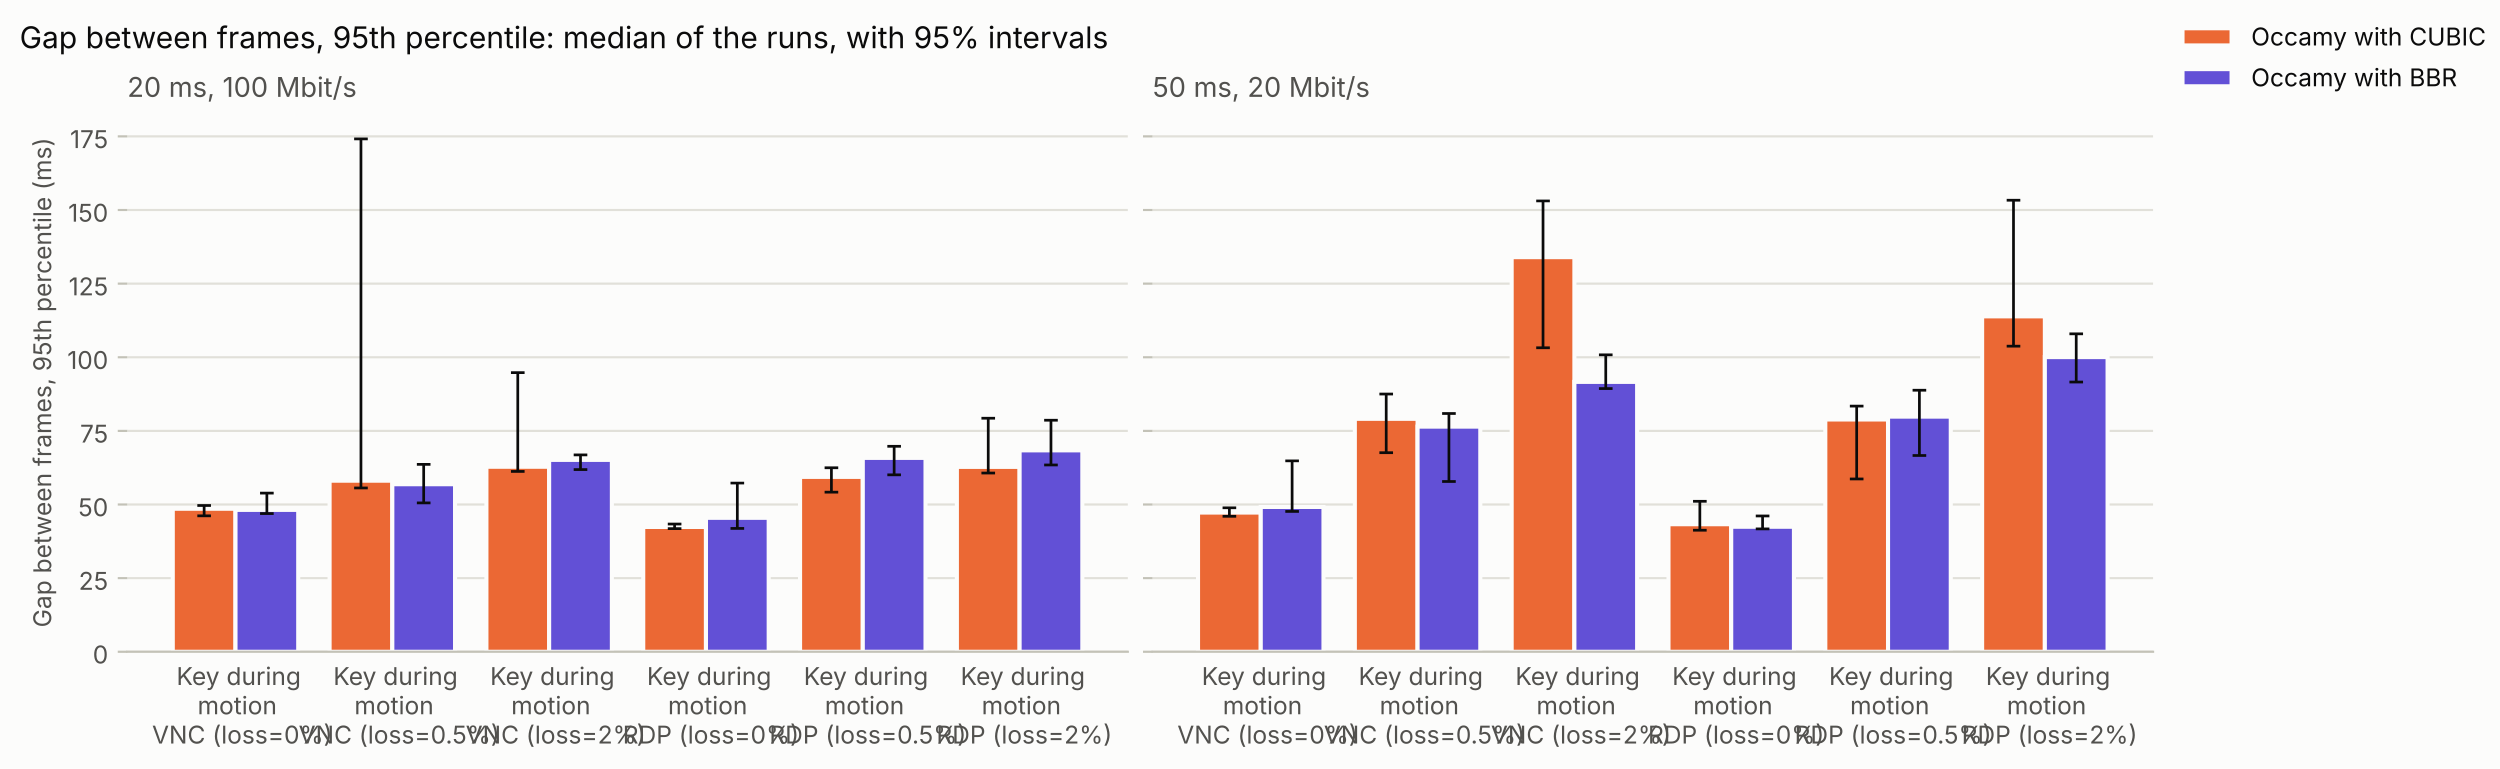
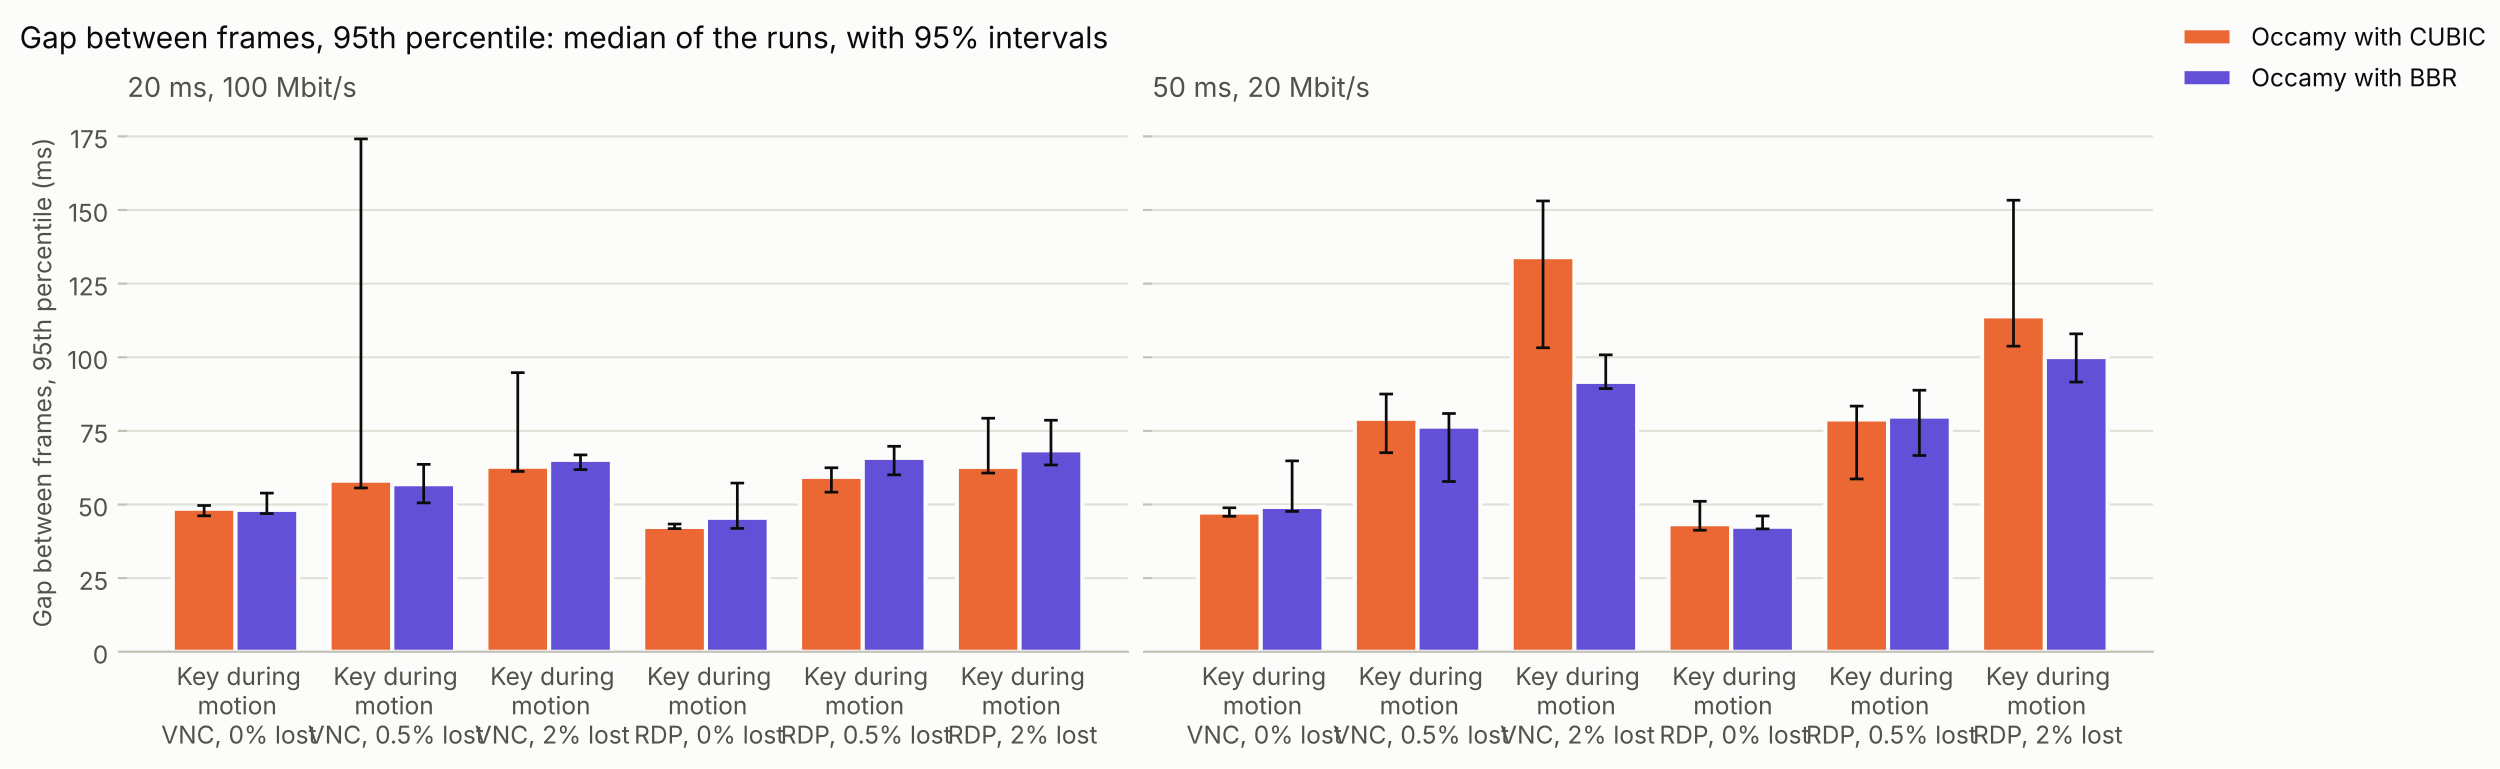
<svg xmlns="http://www.w3.org/2000/svg" xmlns:xlink="http://www.w3.org/1999/xlink" width="917.1pt" height="282pt" viewBox="0 0 917.1 282" version="1.1">
  <defs>
    <style type="text/css">*{stroke-linejoin: round; stroke-linecap: butt}</style>
  </defs>
  <g id="figure_1">
    <g id="patch_1">
      <path d="M 0 282  L 917.1 282  L 917.1 0  L 0 0  z " style="fill: #fcfcfb" />
    </g>
    <g id="axes_1">
      <g id="patch_2">
        <path d="M 46.696 239.089  L 413.726 239.089  L 413.726 41.535  L 46.696 41.535  z " style="fill: #fcfcfb" />
      </g>
      <g id="matplotlib.axis_1">
        <g id="xtick_1">
          <g id="line2d_1" />
          <g id="text_1">
            <text style="font-size: 9px; font-family: 'Inter', 'Helvetica Neue', 'Arial', 'DejaVu Sans', sans-serif; fill: #52514e" transform="translate(64.7184 251.2825)">Key during</text>
            <text style="font-size: 9px; font-family: 'Inter', 'Helvetica Neue', 'Arial', 'DejaVu Sans', sans-serif; fill: #52514e" transform="translate(72.46684 262.0195)">motion</text>
-             <text style="font-size: 9px; font-family: 'Inter', 'Helvetica Neue', 'Arial', 'DejaVu Sans', sans-serif; fill: #52514e" transform="translate(55.77606 272.7565)">VNC (loss=0%)</text>
+             <text style="font-size: 9px; font-family: 'Inter', 'Helvetica Neue', 'Arial', 'DejaVu Sans', sans-serif; fill: #52514e" transform="translate(59.1384 272.7565)">VNC, 0% lost</text>
          </g>
        </g>
        <g id="xtick_2">
          <g id="line2d_2" />
          <g id="text_2">
            <text style="font-size: 9px; font-family: 'Inter', 'Helvetica Neue', 'Arial', 'DejaVu Sans', sans-serif; fill: #52514e" transform="translate(122.2468 251.2825)">Key during</text>
            <text style="font-size: 9px; font-family: 'Inter', 'Helvetica Neue', 'Arial', 'DejaVu Sans', sans-serif; fill: #52514e" transform="translate(129.9952 262.0195)">motion</text>
-             <text style="font-size: 9px; font-family: 'Inter', 'Helvetica Neue', 'Arial', 'DejaVu Sans', sans-serif; fill: #52514e" transform="translate(109.5518 272.7565)">VNC (loss=0.5%)</text>
+             <text style="font-size: 9px; font-family: 'Inter', 'Helvetica Neue', 'Arial', 'DejaVu Sans', sans-serif; fill: #52514e" transform="translate(112.9142 272.7565)">VNC, 0.5% lost</text>
          </g>
        </g>
        <g id="xtick_3">
          <g id="line2d_3" />
          <g id="text_3">
            <text style="font-size: 9px; font-family: 'Inter', 'Helvetica Neue', 'Arial', 'DejaVu Sans', sans-serif; fill: #52514e" transform="translate(179.7751 251.2825)">Key during</text>
            <text style="font-size: 9px; font-family: 'Inter', 'Helvetica Neue', 'Arial', 'DejaVu Sans', sans-serif; fill: #52514e" transform="translate(187.5236 262.0195)">motion</text>
-             <text style="font-size: 9px; font-family: 'Inter', 'Helvetica Neue', 'Arial', 'DejaVu Sans', sans-serif; fill: #52514e" transform="translate(170.8328 272.7565)">VNC (loss=2%)</text>
+             <text style="font-size: 9px; font-family: 'Inter', 'Helvetica Neue', 'Arial', 'DejaVu Sans', sans-serif; fill: #52514e" transform="translate(174.1951 272.7565)">VNC, 2% lost</text>
          </g>
        </g>
        <g id="xtick_4">
          <g id="line2d_4" />
          <g id="text_4">
            <text style="font-size: 9px; font-family: 'Inter', 'Helvetica Neue', 'Arial', 'DejaVu Sans', sans-serif; fill: #52514e" transform="translate(237.3035 251.2825)">Key during</text>
            <text style="font-size: 9px; font-family: 'Inter', 'Helvetica Neue', 'Arial', 'DejaVu Sans', sans-serif; fill: #52514e" transform="translate(245.0519 262.0195)">motion</text>
-             <text style="font-size: 9px; font-family: 'Inter', 'Helvetica Neue', 'Arial', 'DejaVu Sans', sans-serif; fill: #52514e" transform="translate(228.442 272.7565)">RDP (loss=0%)</text>
+             <text style="font-size: 9px; font-family: 'Inter', 'Helvetica Neue', 'Arial', 'DejaVu Sans', sans-serif; fill: #52514e" transform="translate(232.6101 272.7565)">RDP, 0% lost</text>
          </g>
        </g>
        <g id="xtick_5">
          <g id="line2d_5" />
          <g id="text_5">
            <text style="font-size: 9px; font-family: 'Inter', 'Helvetica Neue', 'Arial', 'DejaVu Sans', sans-serif; fill: #52514e" transform="translate(294.8318 251.2825)">Key during</text>
            <text style="font-size: 9px; font-family: 'Inter', 'Helvetica Neue', 'Arial', 'DejaVu Sans', sans-serif; fill: #52514e" transform="translate(302.5803 262.0195)">motion</text>
-             <text style="font-size: 9px; font-family: 'Inter', 'Helvetica Neue', 'Arial', 'DejaVu Sans', sans-serif; fill: #52514e" transform="translate(282.2178 272.7565)">RDP (loss=0.5%)</text>
+             <text style="font-size: 9px; font-family: 'Inter', 'Helvetica Neue', 'Arial', 'DejaVu Sans', sans-serif; fill: #52514e" transform="translate(286.3859 272.7565)">RDP, 0.5% lost</text>
          </g>
        </g>
        <g id="xtick_6">
          <g id="line2d_6" />
          <g id="text_6">
            <text style="font-size: 9px; font-family: 'Inter', 'Helvetica Neue', 'Arial', 'DejaVu Sans', sans-serif; fill: #52514e" transform="translate(352.3602 251.2825)">Key during</text>
            <text style="font-size: 9px; font-family: 'Inter', 'Helvetica Neue', 'Arial', 'DejaVu Sans', sans-serif; fill: #52514e" transform="translate(360.1086 262.0195)">motion</text>
-             <text style="font-size: 9px; font-family: 'Inter', 'Helvetica Neue', 'Arial', 'DejaVu Sans', sans-serif; fill: #52514e" transform="translate(343.4987 272.7565)">RDP (loss=2%)</text>
+             <text style="font-size: 9px; font-family: 'Inter', 'Helvetica Neue', 'Arial', 'DejaVu Sans', sans-serif; fill: #52514e" transform="translate(347.6668 272.7565)">RDP, 2% lost</text>
          </g>
        </g>
      </g>
      <g id="matplotlib.axis_2">
        <g id="ytick_1">
          <g id="line2d_7">
            <path d="M 46.696 239.089  L 413.726 239.089  " clip-path="url(#pbb8066c0da)" style="fill: none; stroke: #e1e0d9; stroke-width: 0.8; stroke-linecap: square" />
          </g>
          <g id="line2d_8">
            <defs>
              <path id="m2011673c38" d="M 0 0  L -3.5 0  " style="stroke: #c3c2b7; stroke-width: 0.8" />
            </defs>
            <g>
              <use xlink:href="#m2011673c38" x="46.696" y="239.089" style="fill: #c3c2b7; stroke: #c3c2b7; stroke-width: 0.8" />
            </g>
          </g>
          <g id="text_7">
            <text style="font-size: 9px; font-family: 'Inter', 'Helvetica Neue', 'Arial', 'DejaVu Sans', sans-serif; text-anchor: end; fill: #52514e" x="39.696" y="243.373" transform="rotate(-0 39.69555 243.3725)">0</text>
          </g>
        </g>
        <g id="ytick_2">
          <g id="line2d_9">
            <path d="M 46.696 212.08  L 413.726 212.08  " clip-path="url(#pbb8066c0da)" style="fill: none; stroke: #e1e0d9; stroke-width: 0.8; stroke-linecap: square" />
          </g>
          <g id="line2d_10">
            <g>
              <use xlink:href="#m2011673c38" x="46.696" y="212.08" style="fill: #c3c2b7; stroke: #c3c2b7; stroke-width: 0.8" />
            </g>
          </g>
          <g id="text_8">
            <text style="font-size: 9px; font-family: 'Inter', 'Helvetica Neue', 'Arial', 'DejaVu Sans', sans-serif; text-anchor: end; fill: #52514e" x="39.696" y="216.364" transform="rotate(-0 39.69555 216.3643)">25</text>
          </g>
        </g>
        <g id="ytick_3">
          <g id="line2d_11">
            <path d="M 46.696 185.072  L 413.726 185.072  " clip-path="url(#pbb8066c0da)" style="fill: none; stroke: #e1e0d9; stroke-width: 0.8; stroke-linecap: square" />
          </g>
          <g id="line2d_12">
            <g>
              <use xlink:href="#m2011673c38" x="46.696" y="185.072" style="fill: #c3c2b7; stroke: #c3c2b7; stroke-width: 0.8" />
            </g>
          </g>
          <g id="text_9">
            <text style="font-size: 9px; font-family: 'Inter', 'Helvetica Neue', 'Arial', 'DejaVu Sans', sans-serif; text-anchor: end; fill: #52514e" x="39.696" y="189.356" transform="rotate(-0 39.69555 189.3561)">50</text>
          </g>
        </g>
        <g id="ytick_4">
          <g id="line2d_13">
            <path d="M 46.696 158.064  L 413.726 158.064  " clip-path="url(#pbb8066c0da)" style="fill: none; stroke: #e1e0d9; stroke-width: 0.8; stroke-linecap: square" />
          </g>
          <g id="line2d_14">
            <g>
              <use xlink:href="#m2011673c38" x="46.696" y="158.064" style="fill: #c3c2b7; stroke: #c3c2b7; stroke-width: 0.8" />
            </g>
          </g>
          <g id="text_10">
            <text style="font-size: 9px; font-family: 'Inter', 'Helvetica Neue', 'Arial', 'DejaVu Sans', sans-serif; text-anchor: end; fill: #52514e" x="39.696" y="162.348" transform="rotate(-0 39.69555 162.3479)">75</text>
          </g>
        </g>
        <g id="ytick_5">
          <g id="line2d_15">
            <path d="M 46.696 131.056  L 413.726 131.056  " clip-path="url(#pbb8066c0da)" style="fill: none; stroke: #e1e0d9; stroke-width: 0.8; stroke-linecap: square" />
          </g>
          <g id="line2d_16">
            <g>
              <use xlink:href="#m2011673c38" x="46.696" y="131.056" style="fill: #c3c2b7; stroke: #c3c2b7; stroke-width: 0.8" />
            </g>
          </g>
          <g id="text_11">
            <text style="font-size: 9px; font-family: 'Inter', 'Helvetica Neue', 'Arial', 'DejaVu Sans', sans-serif; text-anchor: end; fill: #52514e" x="39.696" y="135.34" transform="rotate(-0 39.69555 135.3396)">100</text>
          </g>
        </g>
        <g id="ytick_6">
          <g id="line2d_17">
            <path d="M 46.696 104.047  L 413.726 104.047  " clip-path="url(#pbb8066c0da)" style="fill: none; stroke: #e1e0d9; stroke-width: 0.8; stroke-linecap: square" />
          </g>
          <g id="line2d_18">
            <g>
              <use xlink:href="#m2011673c38" x="46.696" y="104.047" style="fill: #c3c2b7; stroke: #c3c2b7; stroke-width: 0.8" />
            </g>
          </g>
          <g id="text_12">
            <text style="font-size: 9px; font-family: 'Inter', 'Helvetica Neue', 'Arial', 'DejaVu Sans', sans-serif; text-anchor: end; fill: #52514e" x="39.696" y="108.331" transform="rotate(-0 39.69555 108.3314)">125</text>
          </g>
        </g>
        <g id="ytick_7">
          <g id="line2d_19">
            <path d="M 46.696 77.039  L 413.726 77.039  " clip-path="url(#pbb8066c0da)" style="fill: none; stroke: #e1e0d9; stroke-width: 0.8; stroke-linecap: square" />
          </g>
          <g id="line2d_20">
            <g>
              <use xlink:href="#m2011673c38" x="46.696" y="77.039" style="fill: #c3c2b7; stroke: #c3c2b7; stroke-width: 0.8" />
            </g>
          </g>
          <g id="text_13">
            <text style="font-size: 9px; font-family: 'Inter', 'Helvetica Neue', 'Arial', 'DejaVu Sans', sans-serif; text-anchor: end; fill: #52514e" x="39.696" y="81.323" transform="rotate(-0 39.69555 81.32319)">150</text>
          </g>
        </g>
        <g id="ytick_8">
          <g id="line2d_21">
            <path d="M 46.696 50.031  L 413.726 50.031  " clip-path="url(#pbb8066c0da)" style="fill: none; stroke: #e1e0d9; stroke-width: 0.8; stroke-linecap: square" />
          </g>
          <g id="line2d_22">
            <g>
              <use xlink:href="#m2011673c38" x="46.696" y="50.031" style="fill: #c3c2b7; stroke: #c3c2b7; stroke-width: 0.8" />
            </g>
          </g>
          <g id="text_14">
            <text style="font-size: 9px; font-family: 'Inter', 'Helvetica Neue', 'Arial', 'DejaVu Sans', sans-serif; text-anchor: end; fill: #52514e" x="39.696" y="54.315" transform="rotate(-0 39.69555 54.31497)">175</text>
          </g>
        </g>
        <g id="text_15">
          <text style="font-size: 9px; font-family: 'Inter', 'Helvetica Neue', 'Arial', 'DejaVu Sans', sans-serif; text-anchor: middle; fill: #52514e" x="18.768" y="140.312" transform="rotate(-90 18.76824 140.312)">Gap between frames, 95th percentile (ms)</text>
        </g>
      </g>
      <g id="patch_3">
        <path d="M 63.379 239.089  L 86.39 239.089  L 86.39 186.633  L 63.379 186.633  z " clip-path="url(#pbb8066c0da)" style="fill: #eb6834; stroke: #fcfcfb; stroke-width: 1.5; stroke-linejoin: miter" />
      </g>
      <g id="patch_4">
        <path d="M 120.907 239.089  L 143.918 239.089  L 143.918 176.33  L 120.907 176.33  z " clip-path="url(#pbb8066c0da)" style="fill: #eb6834; stroke: #fcfcfb; stroke-width: 1.5; stroke-linejoin: miter" />
      </g>
      <g id="patch_5">
        <path d="M 178.435 239.089  L 201.447 239.089  L 201.447 171.237  L 178.435 171.237  z " clip-path="url(#pbb8066c0da)" style="fill: #eb6834; stroke: #fcfcfb; stroke-width: 1.5; stroke-linejoin: miter" />
      </g>
      <g id="patch_6">
        <path d="M 235.964 239.089  L 258.975 239.089  L 258.975 193.316  L 235.964 193.316  z " clip-path="url(#pbb8066c0da)" style="fill: #eb6834; stroke: #fcfcfb; stroke-width: 1.5; stroke-linejoin: miter" />
      </g>
      <g id="patch_7">
        <path d="M 293.492 239.089  L 316.504 239.089  L 316.504 174.939  L 293.492 174.939  z " clip-path="url(#pbb8066c0da)" style="fill: #eb6834; stroke: #fcfcfb; stroke-width: 1.5; stroke-linejoin: miter" />
      </g>
      <g id="patch_8">
        <path d="M 351.021 239.089  L 374.032 239.089  L 374.032 171.277  L 351.021 171.277  z " clip-path="url(#pbb8066c0da)" style="fill: #eb6834; stroke: #fcfcfb; stroke-width: 1.5; stroke-linejoin: miter" />
      </g>
      <g id="patch_9">
        <path d="M 86.39 239.089  L 109.401 239.089  L 109.401 187.04  L 86.39 187.04  z " clip-path="url(#pbb8066c0da)" style="fill: #6250d6; stroke: #fcfcfb; stroke-width: 1.5; stroke-linejoin: miter" />
      </g>
      <g id="patch_10">
        <path d="M 143.918 239.089  L 166.93 239.089  L 166.93 177.638  L 143.918 177.638  z " clip-path="url(#pbb8066c0da)" style="fill: #6250d6; stroke: #fcfcfb; stroke-width: 1.5; stroke-linejoin: miter" />
      </g>
      <g id="patch_11">
        <path d="M 201.447 239.089  L 224.458 239.089  L 224.458 168.714  L 201.447 168.714  z " clip-path="url(#pbb8066c0da)" style="fill: #6250d6; stroke: #fcfcfb; stroke-width: 1.5; stroke-linejoin: miter" />
      </g>
      <g id="patch_12">
        <path d="M 258.975 239.089  L 281.987 239.089  L 281.987 189.948  L 258.975 189.948  z " clip-path="url(#pbb8066c0da)" style="fill: #6250d6; stroke: #fcfcfb; stroke-width: 1.5; stroke-linejoin: miter" />
      </g>
      <g id="patch_13">
        <path d="M 316.504 239.089  L 339.515 239.089  L 339.515 167.979  L 316.504 167.979  z " clip-path="url(#pbb8066c0da)" style="fill: #6250d6; stroke: #fcfcfb; stroke-width: 1.5; stroke-linejoin: miter" />
      </g>
      <g id="patch_14">
        <path d="M 374.032 239.089  L 397.043 239.089  L 397.043 165.198  L 374.032 165.198  z " clip-path="url(#pbb8066c0da)" style="fill: #6250d6; stroke: #fcfcfb; stroke-width: 1.5; stroke-linejoin: miter" />
      </g>
      <g id="LineCollection_1">
        <path d="M 74.884 189.232  L 74.884 185.431  " clip-path="url(#pbb8066c0da)" style="fill: none; stroke: #0b0b0b" />
        <path d="M 132.413 179  L 132.413 50.943  " clip-path="url(#pbb8066c0da)" style="fill: none; stroke: #0b0b0b" />
        <path d="M 189.941 172.95  L 189.941 136.7  " clip-path="url(#pbb8066c0da)" style="fill: none; stroke: #0b0b0b" />
        <path d="M 247.47 193.931  L 247.47 192.225  " clip-path="url(#pbb8066c0da)" style="fill: none; stroke: #0b0b0b" />
        <path d="M 304.998 180.542  L 304.998 171.585  " clip-path="url(#pbb8066c0da)" style="fill: none; stroke: #0b0b0b" />
        <path d="M 362.526 173.538  L 362.526 153.426  " clip-path="url(#pbb8066c0da)" style="fill: none; stroke: #0b0b0b" />
      </g>
      <g id="line2d_23">
        <defs>
          <path id="m26b98d7af4" d="M 2.5 0  L -2.5 -0  " style="stroke: #0b0b0b" />
        </defs>
        <g clip-path="url(#pbb8066c0da)">
          <use xlink:href="#m26b98d7af4" x="74.884" y="189.232" style="fill: #1f77b4; stroke: #0b0b0b" />
          <use xlink:href="#m26b98d7af4" x="132.413" y="179" style="fill: #1f77b4; stroke: #0b0b0b" />
          <use xlink:href="#m26b98d7af4" x="189.941" y="172.95" style="fill: #1f77b4; stroke: #0b0b0b" />
          <use xlink:href="#m26b98d7af4" x="247.47" y="193.931" style="fill: #1f77b4; stroke: #0b0b0b" />
          <use xlink:href="#m26b98d7af4" x="304.998" y="180.542" style="fill: #1f77b4; stroke: #0b0b0b" />
          <use xlink:href="#m26b98d7af4" x="362.526" y="173.538" style="fill: #1f77b4; stroke: #0b0b0b" />
        </g>
      </g>
      <g id="line2d_24">
        <g clip-path="url(#pbb8066c0da)">
          <use xlink:href="#m26b98d7af4" x="74.884" y="185.431" style="fill: #1f77b4; stroke: #0b0b0b" />
          <use xlink:href="#m26b98d7af4" x="132.413" y="50.943" style="fill: #1f77b4; stroke: #0b0b0b" />
          <use xlink:href="#m26b98d7af4" x="189.941" y="136.7" style="fill: #1f77b4; stroke: #0b0b0b" />
          <use xlink:href="#m26b98d7af4" x="247.47" y="192.225" style="fill: #1f77b4; stroke: #0b0b0b" />
          <use xlink:href="#m26b98d7af4" x="304.998" y="171.585" style="fill: #1f77b4; stroke: #0b0b0b" />
          <use xlink:href="#m26b98d7af4" x="362.526" y="153.426" style="fill: #1f77b4; stroke: #0b0b0b" />
        </g>
      </g>
      <g id="LineCollection_2">
        <path d="M 97.896 188.39  L 97.896 180.89  " clip-path="url(#pbb8066c0da)" style="fill: none; stroke: #0b0b0b" />
        <path d="M 155.424 184.487  L 155.424 170.354  " clip-path="url(#pbb8066c0da)" style="fill: none; stroke: #0b0b0b" />
        <path d="M 212.953 172.257  L 212.953 166.884  " clip-path="url(#pbb8066c0da)" style="fill: none; stroke: #0b0b0b" />
        <path d="M 270.481 193.849  L 270.481 177.208  " clip-path="url(#pbb8066c0da)" style="fill: none; stroke: #0b0b0b" />
        <path d="M 328.009 174.18  L 328.009 163.719  " clip-path="url(#pbb8066c0da)" style="fill: none; stroke: #0b0b0b" />
        <path d="M 385.538 170.573  L 385.538 154.155  " clip-path="url(#pbb8066c0da)" style="fill: none; stroke: #0b0b0b" />
      </g>
      <g id="line2d_25">
        <g clip-path="url(#pbb8066c0da)">
          <use xlink:href="#m26b98d7af4" x="97.896" y="188.39" style="fill: #1f77b4; stroke: #0b0b0b" />
          <use xlink:href="#m26b98d7af4" x="155.424" y="184.487" style="fill: #1f77b4; stroke: #0b0b0b" />
          <use xlink:href="#m26b98d7af4" x="212.953" y="172.257" style="fill: #1f77b4; stroke: #0b0b0b" />
          <use xlink:href="#m26b98d7af4" x="270.481" y="193.849" style="fill: #1f77b4; stroke: #0b0b0b" />
          <use xlink:href="#m26b98d7af4" x="328.009" y="174.18" style="fill: #1f77b4; stroke: #0b0b0b" />
          <use xlink:href="#m26b98d7af4" x="385.538" y="170.573" style="fill: #1f77b4; stroke: #0b0b0b" />
        </g>
      </g>
      <g id="line2d_26">
        <g clip-path="url(#pbb8066c0da)">
          <use xlink:href="#m26b98d7af4" x="97.896" y="180.89" style="fill: #1f77b4; stroke: #0b0b0b" />
          <use xlink:href="#m26b98d7af4" x="155.424" y="170.354" style="fill: #1f77b4; stroke: #0b0b0b" />
          <use xlink:href="#m26b98d7af4" x="212.953" y="166.884" style="fill: #1f77b4; stroke: #0b0b0b" />
          <use xlink:href="#m26b98d7af4" x="270.481" y="177.208" style="fill: #1f77b4; stroke: #0b0b0b" />
          <use xlink:href="#m26b98d7af4" x="328.009" y="163.719" style="fill: #1f77b4; stroke: #0b0b0b" />
          <use xlink:href="#m26b98d7af4" x="385.538" y="154.155" style="fill: #1f77b4; stroke: #0b0b0b" />
        </g>
      </g>
      <g id="patch_15">
        <path d="M 46.696 239.089  L 413.726 239.089  " style="fill: none; stroke: #c3c2b7; stroke-width: 0.8; stroke-linejoin: miter; stroke-linecap: square" />
      </g>
      <g id="text_16">
        <text style="font-size: 10px; font-family: 'Inter', 'Helvetica Neue', 'Arial', 'DejaVu Sans', sans-serif; text-anchor: start; fill: #52514e" x="46.696" y="35.535" transform="rotate(-0 46.69555 35.53548)">20 ms, 100 Mbit/s</text>
      </g>
    </g>
    <g id="axes_2">
      <g id="patch_16">
        <path d="M 422.798 239.089  L 789.829 239.089  L 789.829 41.535  L 422.798 41.535  z " style="fill: #fcfcfb" />
      </g>
      <g id="matplotlib.axis_3">
        <g id="xtick_7">
          <g id="line2d_27" />
          <g id="text_17">
            <text style="font-size: 9px; font-family: 'Inter', 'Helvetica Neue', 'Arial', 'DejaVu Sans', sans-serif; fill: #52514e" transform="translate(440.8213 251.2825)">Key during</text>
            <text style="font-size: 9px; font-family: 'Inter', 'Helvetica Neue', 'Arial', 'DejaVu Sans', sans-serif; fill: #52514e" transform="translate(448.5698 262.0195)">motion</text>
-             <text style="font-size: 9px; font-family: 'Inter', 'Helvetica Neue', 'Arial', 'DejaVu Sans', sans-serif; fill: #52514e" transform="translate(431.879 272.7565)">VNC (loss=0%)</text>
+             <text style="font-size: 9px; font-family: 'Inter', 'Helvetica Neue', 'Arial', 'DejaVu Sans', sans-serif; fill: #52514e" transform="translate(435.2413 272.7565)">VNC, 0% lost</text>
          </g>
        </g>
        <g id="xtick_8">
          <g id="line2d_28" />
          <g id="text_18">
            <text style="font-size: 9px; font-family: 'Inter', 'Helvetica Neue', 'Arial', 'DejaVu Sans', sans-serif; fill: #52514e" transform="translate(498.3497 251.2825)">Key during</text>
            <text style="font-size: 9px; font-family: 'Inter', 'Helvetica Neue', 'Arial', 'DejaVu Sans', sans-serif; fill: #52514e" transform="translate(506.0981 262.0195)">motion</text>
-             <text style="font-size: 9px; font-family: 'Inter', 'Helvetica Neue', 'Arial', 'DejaVu Sans', sans-serif; fill: #52514e" transform="translate(485.6548 272.7565)">VNC (loss=0.5%)</text>
+             <text style="font-size: 9px; font-family: 'Inter', 'Helvetica Neue', 'Arial', 'DejaVu Sans', sans-serif; fill: #52514e" transform="translate(489.0171 272.7565)">VNC, 0.5% lost</text>
          </g>
        </g>
        <g id="xtick_9">
          <g id="line2d_29" />
          <g id="text_19">
            <text style="font-size: 9px; font-family: 'Inter', 'Helvetica Neue', 'Arial', 'DejaVu Sans', sans-serif; fill: #52514e" transform="translate(555.8781 251.2825)">Key during</text>
            <text style="font-size: 9px; font-family: 'Inter', 'Helvetica Neue', 'Arial', 'DejaVu Sans', sans-serif; fill: #52514e" transform="translate(563.6265 262.0195)">motion</text>
-             <text style="font-size: 9px; font-family: 'Inter', 'Helvetica Neue', 'Arial', 'DejaVu Sans', sans-serif; fill: #52514e" transform="translate(546.9357 272.7565)">VNC (loss=2%)</text>
+             <text style="font-size: 9px; font-family: 'Inter', 'Helvetica Neue', 'Arial', 'DejaVu Sans', sans-serif; fill: #52514e" transform="translate(550.2981 272.7565)">VNC, 2% lost</text>
          </g>
        </g>
        <g id="xtick_10">
          <g id="line2d_30" />
          <g id="text_20">
            <text style="font-size: 9px; font-family: 'Inter', 'Helvetica Neue', 'Arial', 'DejaVu Sans', sans-serif; fill: #52514e" transform="translate(613.4064 251.2825)">Key during</text>
            <text style="font-size: 9px; font-family: 'Inter', 'Helvetica Neue', 'Arial', 'DejaVu Sans', sans-serif; fill: #52514e" transform="translate(621.1549 262.0195)">motion</text>
-             <text style="font-size: 9px; font-family: 'Inter', 'Helvetica Neue', 'Arial', 'DejaVu Sans', sans-serif; fill: #52514e" transform="translate(604.5449 272.7565)">RDP (loss=0%)</text>
+             <text style="font-size: 9px; font-family: 'Inter', 'Helvetica Neue', 'Arial', 'DejaVu Sans', sans-serif; fill: #52514e" transform="translate(608.7131 272.7565)">RDP, 0% lost</text>
          </g>
        </g>
        <g id="xtick_11">
          <g id="line2d_31" />
          <g id="text_21">
            <text style="font-size: 9px; font-family: 'Inter', 'Helvetica Neue', 'Arial', 'DejaVu Sans', sans-serif; fill: #52514e" transform="translate(670.9348 251.2825)">Key during</text>
            <text style="font-size: 9px; font-family: 'Inter', 'Helvetica Neue', 'Arial', 'DejaVu Sans', sans-serif; fill: #52514e" transform="translate(678.6832 262.0195)">motion</text>
-             <text style="font-size: 9px; font-family: 'Inter', 'Helvetica Neue', 'Arial', 'DejaVu Sans', sans-serif; fill: #52514e" transform="translate(658.3207 272.7565)">RDP (loss=0.5%)</text>
+             <text style="font-size: 9px; font-family: 'Inter', 'Helvetica Neue', 'Arial', 'DejaVu Sans', sans-serif; fill: #52514e" transform="translate(662.4888 272.7565)">RDP, 0.5% lost</text>
          </g>
        </g>
        <g id="xtick_12">
          <g id="line2d_32" />
          <g id="text_22">
            <text style="font-size: 9px; font-family: 'Inter', 'Helvetica Neue', 'Arial', 'DejaVu Sans', sans-serif; fill: #52514e" transform="translate(728.4631 251.2825)">Key during</text>
            <text style="font-size: 9px; font-family: 'Inter', 'Helvetica Neue', 'Arial', 'DejaVu Sans', sans-serif; fill: #52514e" transform="translate(736.2116 262.0195)">motion</text>
-             <text style="font-size: 9px; font-family: 'Inter', 'Helvetica Neue', 'Arial', 'DejaVu Sans', sans-serif; fill: #52514e" transform="translate(719.6017 272.7565)">RDP (loss=2%)</text>
+             <text style="font-size: 9px; font-family: 'Inter', 'Helvetica Neue', 'Arial', 'DejaVu Sans', sans-serif; fill: #52514e" transform="translate(723.7698 272.7565)">RDP, 2% lost</text>
          </g>
        </g>
      </g>
      <g id="matplotlib.axis_4">
        <g id="ytick_9">
          <g id="line2d_33">
            <path d="M 422.798 239.089  L 789.829 239.089  " clip-path="url(#pe35e5a966b)" style="fill: none; stroke: #e1e0d9; stroke-width: 0.8; stroke-linecap: square" />
          </g>
          <g id="line2d_34">
            <g>
              <use xlink:href="#m2011673c38" x="422.798" y="239.089" style="fill: #c3c2b7; stroke: #c3c2b7; stroke-width: 0.8" />
            </g>
          </g>
        </g>
        <g id="ytick_10">
          <g id="line2d_35">
            <path d="M 422.798 212.08  L 789.829 212.08  " clip-path="url(#pe35e5a966b)" style="fill: none; stroke: #e1e0d9; stroke-width: 0.8; stroke-linecap: square" />
          </g>
          <g id="line2d_36">
            <g>
              <use xlink:href="#m2011673c38" x="422.798" y="212.08" style="fill: #c3c2b7; stroke: #c3c2b7; stroke-width: 0.8" />
            </g>
          </g>
        </g>
        <g id="ytick_11">
          <g id="line2d_37">
            <path d="M 422.798 185.072  L 789.829 185.072  " clip-path="url(#pe35e5a966b)" style="fill: none; stroke: #e1e0d9; stroke-width: 0.8; stroke-linecap: square" />
          </g>
          <g id="line2d_38">
            <g>
              <use xlink:href="#m2011673c38" x="422.798" y="185.072" style="fill: #c3c2b7; stroke: #c3c2b7; stroke-width: 0.8" />
            </g>
          </g>
        </g>
        <g id="ytick_12">
          <g id="line2d_39">
            <path d="M 422.798 158.064  L 789.829 158.064  " clip-path="url(#pe35e5a966b)" style="fill: none; stroke: #e1e0d9; stroke-width: 0.8; stroke-linecap: square" />
          </g>
          <g id="line2d_40">
            <g>
              <use xlink:href="#m2011673c38" x="422.798" y="158.064" style="fill: #c3c2b7; stroke: #c3c2b7; stroke-width: 0.8" />
            </g>
          </g>
        </g>
        <g id="ytick_13">
          <g id="line2d_41">
            <path d="M 422.798 131.056  L 789.829 131.056  " clip-path="url(#pe35e5a966b)" style="fill: none; stroke: #e1e0d9; stroke-width: 0.8; stroke-linecap: square" />
          </g>
          <g id="line2d_42">
            <g>
              <use xlink:href="#m2011673c38" x="422.798" y="131.056" style="fill: #c3c2b7; stroke: #c3c2b7; stroke-width: 0.8" />
            </g>
          </g>
        </g>
        <g id="ytick_14">
          <g id="line2d_43">
            <path d="M 422.798 104.047  L 789.829 104.047  " clip-path="url(#pe35e5a966b)" style="fill: none; stroke: #e1e0d9; stroke-width: 0.8; stroke-linecap: square" />
          </g>
          <g id="line2d_44">
            <g>
              <use xlink:href="#m2011673c38" x="422.798" y="104.047" style="fill: #c3c2b7; stroke: #c3c2b7; stroke-width: 0.8" />
            </g>
          </g>
        </g>
        <g id="ytick_15">
          <g id="line2d_45">
            <path d="M 422.798 77.039  L 789.829 77.039  " clip-path="url(#pe35e5a966b)" style="fill: none; stroke: #e1e0d9; stroke-width: 0.8; stroke-linecap: square" />
          </g>
          <g id="line2d_46">
            <g>
              <use xlink:href="#m2011673c38" x="422.798" y="77.039" style="fill: #c3c2b7; stroke: #c3c2b7; stroke-width: 0.8" />
            </g>
          </g>
        </g>
        <g id="ytick_16">
          <g id="line2d_47">
            <path d="M 422.798 50.031  L 789.829 50.031  " clip-path="url(#pe35e5a966b)" style="fill: none; stroke: #e1e0d9; stroke-width: 0.8; stroke-linecap: square" />
          </g>
          <g id="line2d_48">
            <g>
              <use xlink:href="#m2011673c38" x="422.798" y="50.031" style="fill: #c3c2b7; stroke: #c3c2b7; stroke-width: 0.8" />
            </g>
          </g>
        </g>
      </g>
      <g id="patch_17">
        <path d="M 439.482 239.089  L 462.493 239.089  L 462.493 188.026  L 439.482 188.026  z " clip-path="url(#pe35e5a966b)" style="fill: #eb6834; stroke: #fcfcfb; stroke-width: 1.5; stroke-linejoin: miter" />
      </g>
      <g id="patch_18">
        <path d="M 497.01 239.089  L 520.021 239.089  L 520.021 153.635  L 497.01 153.635  z " clip-path="url(#pe35e5a966b)" style="fill: #eb6834; stroke: #fcfcfb; stroke-width: 1.5; stroke-linejoin: miter" />
      </g>
      <g id="patch_19">
        <path d="M 554.538 239.089  L 577.55 239.089  L 577.55 94.334  L 554.538 94.334  z " clip-path="url(#pe35e5a966b)" style="fill: #eb6834; stroke: #fcfcfb; stroke-width: 1.5; stroke-linejoin: miter" />
      </g>
      <g id="patch_20">
        <path d="M 612.067 239.089  L 635.078 239.089  L 635.078 192.309  L 612.067 192.309  z " clip-path="url(#pe35e5a966b)" style="fill: #eb6834; stroke: #fcfcfb; stroke-width: 1.5; stroke-linejoin: miter" />
      </g>
      <g id="patch_21">
        <path d="M 669.595 239.089  L 692.607 239.089  L 692.607 153.874  L 669.595 153.874  z " clip-path="url(#pe35e5a966b)" style="fill: #eb6834; stroke: #fcfcfb; stroke-width: 1.5; stroke-linejoin: miter" />
      </g>
      <g id="patch_22">
        <path d="M 727.124 239.089  L 750.135 239.089  L 750.135 116.064  L 727.124 116.064  z " clip-path="url(#pe35e5a966b)" style="fill: #eb6834; stroke: #fcfcfb; stroke-width: 1.5; stroke-linejoin: miter" />
      </g>
      <g id="patch_23">
        <path d="M 462.493 239.089  L 485.504 239.089  L 485.504 185.97  L 462.493 185.97  z " clip-path="url(#pe35e5a966b)" style="fill: #6250d6; stroke: #fcfcfb; stroke-width: 1.5; stroke-linejoin: miter" />
      </g>
      <g id="patch_24">
        <path d="M 520.021 239.089  L 543.033 239.089  L 543.033 156.51  L 520.021 156.51  z " clip-path="url(#pe35e5a966b)" style="fill: #6250d6; stroke: #fcfcfb; stroke-width: 1.5; stroke-linejoin: miter" />
      </g>
      <g id="patch_25">
        <path d="M 577.55 239.089  L 600.561 239.089  L 600.561 140.104  L 577.55 140.104  z " clip-path="url(#pe35e5a966b)" style="fill: #6250d6; stroke: #fcfcfb; stroke-width: 1.5; stroke-linejoin: miter" />
      </g>
      <g id="patch_26">
        <path d="M 635.078 239.089  L 658.089 239.089  L 658.089 193.244  L 635.078 193.244  z " clip-path="url(#pe35e5a966b)" style="fill: #6250d6; stroke: #fcfcfb; stroke-width: 1.5; stroke-linejoin: miter" />
      </g>
      <g id="patch_27">
        <path d="M 692.607 239.089  L 715.618 239.089  L 715.618 152.831  L 692.607 152.831  z " clip-path="url(#pe35e5a966b)" style="fill: #6250d6; stroke: #fcfcfb; stroke-width: 1.5; stroke-linejoin: miter" />
      </g>
      <g id="patch_28">
        <path d="M 750.135 239.089  L 773.146 239.089  L 773.146 130.985  L 750.135 130.985  z " clip-path="url(#pe35e5a966b)" style="fill: #6250d6; stroke: #fcfcfb; stroke-width: 1.5; stroke-linejoin: miter" />
      </g>
      <g id="LineCollection_3">
        <path d="M 450.987 189.396  L 450.987 186.28  " clip-path="url(#pe35e5a966b)" style="fill: none; stroke: #0b0b0b" />
        <path d="M 508.516 166.065  L 508.516 144.539  " clip-path="url(#pe35e5a966b)" style="fill: none; stroke: #0b0b0b" />
        <path d="M 566.044 127.57  L 566.044 73.711  " clip-path="url(#pe35e5a966b)" style="fill: none; stroke: #0b0b0b" />
        <path d="M 623.572 194.509  L 623.572 183.898  " clip-path="url(#pe35e5a966b)" style="fill: none; stroke: #0b0b0b" />
        <path d="M 681.101 175.701  L 681.101 148.974  " clip-path="url(#pe35e5a966b)" style="fill: none; stroke: #0b0b0b" />
        <path d="M 738.629 126.98  L 738.629 73.446  " clip-path="url(#pe35e5a966b)" style="fill: none; stroke: #0b0b0b" />
      </g>
      <g id="line2d_49">
        <g clip-path="url(#pe35e5a966b)">
          <use xlink:href="#m26b98d7af4" x="450.987" y="189.396" style="fill: #1f77b4; stroke: #0b0b0b" />
          <use xlink:href="#m26b98d7af4" x="508.516" y="166.065" style="fill: #1f77b4; stroke: #0b0b0b" />
          <use xlink:href="#m26b98d7af4" x="566.044" y="127.57" style="fill: #1f77b4; stroke: #0b0b0b" />
          <use xlink:href="#m26b98d7af4" x="623.572" y="194.509" style="fill: #1f77b4; stroke: #0b0b0b" />
          <use xlink:href="#m26b98d7af4" x="681.101" y="175.701" style="fill: #1f77b4; stroke: #0b0b0b" />
          <use xlink:href="#m26b98d7af4" x="738.629" y="126.98" style="fill: #1f77b4; stroke: #0b0b0b" />
        </g>
      </g>
      <g id="line2d_50">
        <g clip-path="url(#pe35e5a966b)">
          <use xlink:href="#m26b98d7af4" x="450.987" y="186.28" style="fill: #1f77b4; stroke: #0b0b0b" />
          <use xlink:href="#m26b98d7af4" x="508.516" y="144.539" style="fill: #1f77b4; stroke: #0b0b0b" />
          <use xlink:href="#m26b98d7af4" x="566.044" y="73.711" style="fill: #1f77b4; stroke: #0b0b0b" />
          <use xlink:href="#m26b98d7af4" x="623.572" y="183.898" style="fill: #1f77b4; stroke: #0b0b0b" />
          <use xlink:href="#m26b98d7af4" x="681.101" y="148.974" style="fill: #1f77b4; stroke: #0b0b0b" />
          <use xlink:href="#m26b98d7af4" x="738.629" y="73.446" style="fill: #1f77b4; stroke: #0b0b0b" />
        </g>
      </g>
      <g id="LineCollection_4">
        <path d="M 473.999 187.615  L 473.999 169.063  " clip-path="url(#pe35e5a966b)" style="fill: none; stroke: #0b0b0b" />
        <path d="M 531.527 176.644  L 531.527 151.687  " clip-path="url(#pe35e5a966b)" style="fill: none; stroke: #0b0b0b" />
        <path d="M 589.055 142.542  L 589.055 130.168  " clip-path="url(#pe35e5a966b)" style="fill: none; stroke: #0b0b0b" />
        <path d="M 646.584 194.019  L 646.584 189.278  " clip-path="url(#pe35e5a966b)" style="fill: none; stroke: #0b0b0b" />
        <path d="M 704.112 167.093  L 704.112 143.154  " clip-path="url(#pe35e5a966b)" style="fill: none; stroke: #0b0b0b" />
        <path d="M 761.641 140.15  L 761.641 122.455  " clip-path="url(#pe35e5a966b)" style="fill: none; stroke: #0b0b0b" />
      </g>
      <g id="line2d_51">
        <g clip-path="url(#pe35e5a966b)">
          <use xlink:href="#m26b98d7af4" x="473.999" y="187.615" style="fill: #1f77b4; stroke: #0b0b0b" />
          <use xlink:href="#m26b98d7af4" x="531.527" y="176.644" style="fill: #1f77b4; stroke: #0b0b0b" />
          <use xlink:href="#m26b98d7af4" x="589.055" y="142.542" style="fill: #1f77b4; stroke: #0b0b0b" />
          <use xlink:href="#m26b98d7af4" x="646.584" y="194.019" style="fill: #1f77b4; stroke: #0b0b0b" />
          <use xlink:href="#m26b98d7af4" x="704.112" y="167.093" style="fill: #1f77b4; stroke: #0b0b0b" />
          <use xlink:href="#m26b98d7af4" x="761.641" y="140.15" style="fill: #1f77b4; stroke: #0b0b0b" />
        </g>
      </g>
      <g id="line2d_52">
        <g clip-path="url(#pe35e5a966b)">
          <use xlink:href="#m26b98d7af4" x="473.999" y="169.063" style="fill: #1f77b4; stroke: #0b0b0b" />
          <use xlink:href="#m26b98d7af4" x="531.527" y="151.687" style="fill: #1f77b4; stroke: #0b0b0b" />
          <use xlink:href="#m26b98d7af4" x="589.055" y="130.168" style="fill: #1f77b4; stroke: #0b0b0b" />
          <use xlink:href="#m26b98d7af4" x="646.584" y="189.278" style="fill: #1f77b4; stroke: #0b0b0b" />
          <use xlink:href="#m26b98d7af4" x="704.112" y="143.154" style="fill: #1f77b4; stroke: #0b0b0b" />
          <use xlink:href="#m26b98d7af4" x="761.641" y="122.455" style="fill: #1f77b4; stroke: #0b0b0b" />
        </g>
      </g>
      <g id="patch_29">
        <path d="M 422.798 239.089  L 789.829 239.089  " style="fill: none; stroke: #c3c2b7; stroke-width: 0.8; stroke-linejoin: miter; stroke-linecap: square" />
      </g>
      <g id="text_23">
        <text style="font-size: 10px; font-family: 'Inter', 'Helvetica Neue', 'Arial', 'DejaVu Sans', sans-serif; text-anchor: start; fill: #52514e" x="422.798" y="35.535" transform="rotate(-0 422.7985 35.53548)">50 ms, 20 Mbit/s</text>
      </g>
    </g>
    <g id="text_24">
      <text style="font-size: 11px; font-family: 'Inter', 'Helvetica Neue', 'Arial', 'DejaVu Sans', sans-serif; text-anchor: start; fill: #0b0b0b" x="7.2" y="17.672" transform="rotate(-0 7.2 17.672)">Gap between frames, 95th percentile: median of the runs, with 95% intervals</text>
    </g>
    <g id="legend_1">
      <g id="patch_30">
        <path d="M 800.63 16.668  L 818.63 16.668  L 818.63 10.368  L 800.63 10.368  z " style="fill: #eb6834; stroke: #fcfcfb; stroke-width: 1.5; stroke-linejoin: miter" />
      </g>
      <g id="text_25">
        <text style="font-size: 9px; font-family: 'Inter', 'Helvetica Neue', 'Arial', 'DejaVu Sans', sans-serif; text-anchor: start; fill: #0b0b0b" x="825.83" y="16.668" transform="rotate(-0 825.8302 16.668)">Occamy with CUBIC</text>
      </g>
      <g id="patch_31">
        <path d="M 800.63 31.653  L 818.63 31.653  L 818.63 25.353  L 800.63 25.353  z " style="fill: #6250d6; stroke: #fcfcfb; stroke-width: 1.5; stroke-linejoin: miter" />
      </g>
      <g id="text_26">
        <text style="font-size: 9px; font-family: 'Inter', 'Helvetica Neue', 'Arial', 'DejaVu Sans', sans-serif; text-anchor: start; fill: #0b0b0b" x="825.83" y="31.653" transform="rotate(-0 825.8302 31.653)">Occamy with BBR</text>
      </g>
    </g>
  </g>
  <defs>
    <clipPath id="pbb8066c0da">
      <rect x="46.696" y="41.535" width="367.031" height="197.553" />
    </clipPath>
    <clipPath id="pe35e5a966b">
      <rect x="422.798" y="41.535" width="367.031" height="197.553" />
    </clipPath>
  </defs>
</svg>
